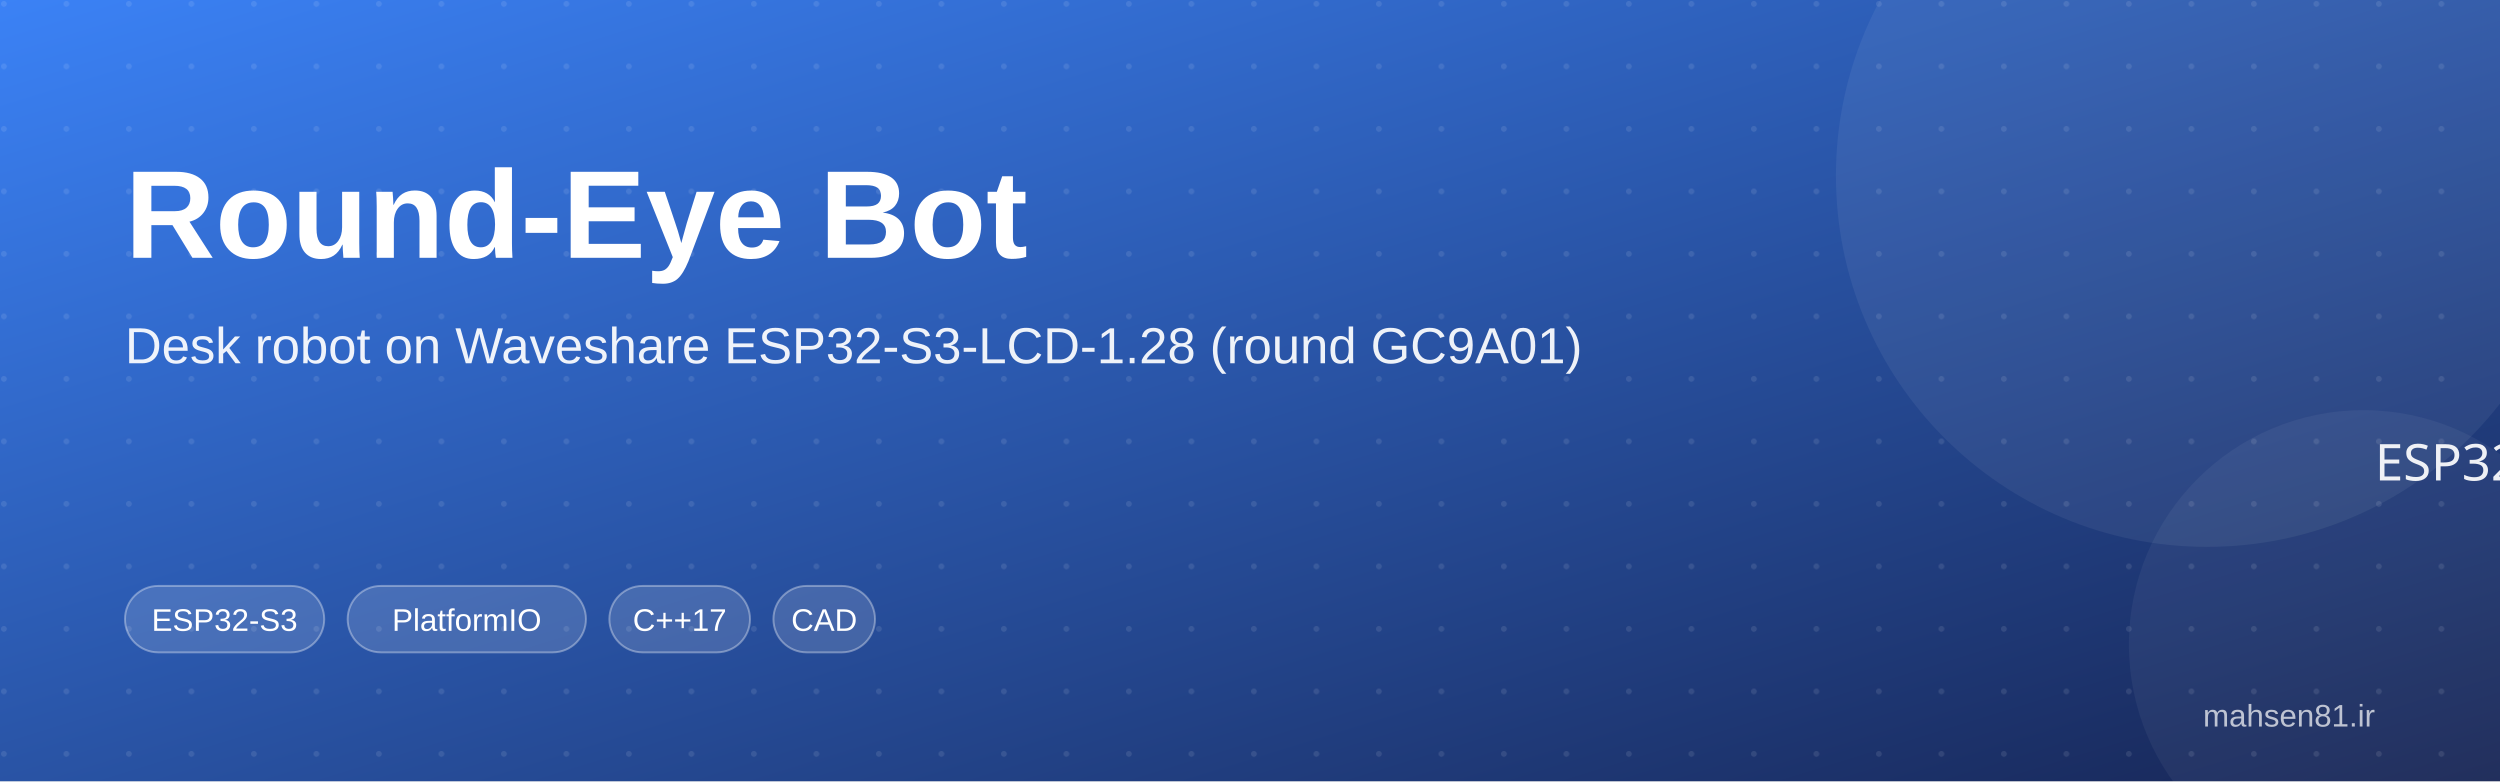
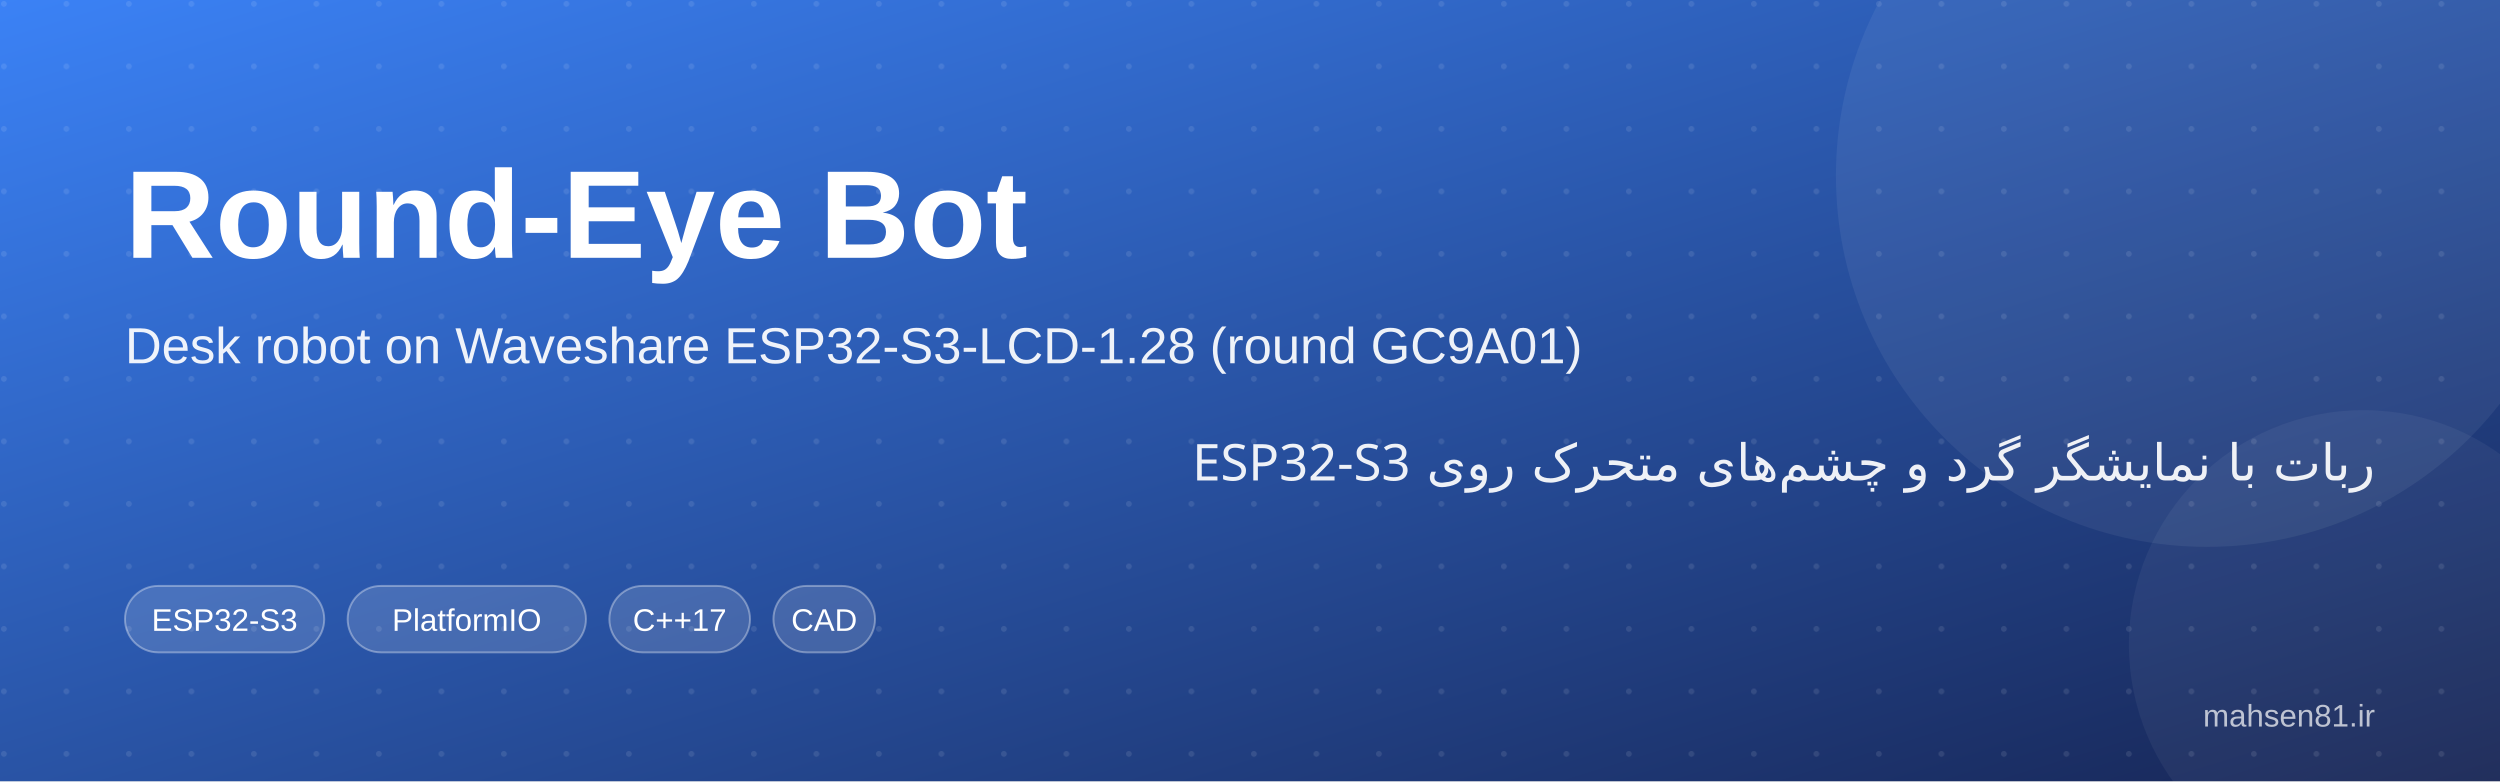
<svg xmlns="http://www.w3.org/2000/svg" width="1280" height="400" viewBox="0 0 1280 400">
  <defs>
    <linearGradient id="g" x1="0" y1="0" x2="1" y2="1">
      <stop offset="0" stop-color="#3b82f6" />
      <stop offset="1" stop-color="#172554" />
    </linearGradient>
    <pattern id="p" width="32" height="32" patternUnits="userSpaceOnUse">
      <circle cx="2" cy="2" r="1.5" fill="#fff" fill-opacity=".10" />
    </pattern>
  </defs>
  <rect width="1280" height="400" fill="url(#g)" />
  <rect width="1280" height="400" fill="url(#p)" />
  <circle cx="1130" cy="90" r="190" fill="#fff" fill-opacity=".06" />
  <circle cx="1210" cy="330" r="120" fill="#fff" fill-opacity=".05" />
  <text x="64" y="132" font-size="64" font-weight="700" fill="#fff" font-family="Segoe UI,Arial">Round-Eye Bot</text>
  <text x="64" y="186" font-size="26" fill="#fff" fill-opacity=".92" font-family="Segoe UI,Arial">Desk robot on Waveshare ESP32-S3-LCD-1.28 (round GC9A01)</text>
-   <text x="1216" y="246" font-size="26" fill="#fff" fill-opacity=".92" text-anchor="end" direction="rtl" font-family="Vazirmatn,Tahoma,Segoe UI">ربات با نمایشگر گرد و چشم‌های متحرک روی ESP32-S3</text>
+   <text x="1216" y="246" font-size="26" fill="#fff" fill-opacity=".92" text-anchor="start" direction="rtl" font-family="Vazirmatn,Tahoma,Segoe UI">ربات با نمایشگر گرد و چشم‌های متحرک روی ESP32-S3</text>
  <rect x="64" y="300" rx="17" width="102" height="34" fill="#ffffff" fill-opacity=".14" stroke="#fff" stroke-opacity=".35" />
  <text x="115.0" y="323" text-anchor="middle" font-size="16" fill="#fff" font-family="Segoe UI,Arial">ESP32-S3</text>
  <rect x="178" y="300" rx="17" width="122" height="34" fill="#ffffff" fill-opacity=".14" stroke="#fff" stroke-opacity=".35" />
  <text x="239.0" y="323" text-anchor="middle" font-size="16" fill="#fff" font-family="Segoe UI,Arial">PlatformIO</text>
  <rect x="312" y="300" rx="17" width="72" height="34" fill="#ffffff" fill-opacity=".14" stroke="#fff" stroke-opacity=".35" />
  <text x="348.0" y="323" text-anchor="middle" font-size="16" fill="#fff" font-family="Segoe UI,Arial">C++17</text>
  <rect x="396" y="300" rx="17" width="52" height="34" fill="#ffffff" fill-opacity=".14" stroke="#fff" stroke-opacity=".35" />
  <text x="422.0" y="323" text-anchor="middle" font-size="16" fill="#fff" font-family="Segoe UI,Arial">CAD</text>
  <text x="1216" y="372" font-size="16" fill="#fff" fill-opacity=".7" text-anchor="end" font-family="Segoe UI,Arial">mahsen81.ir</text>
</svg>
